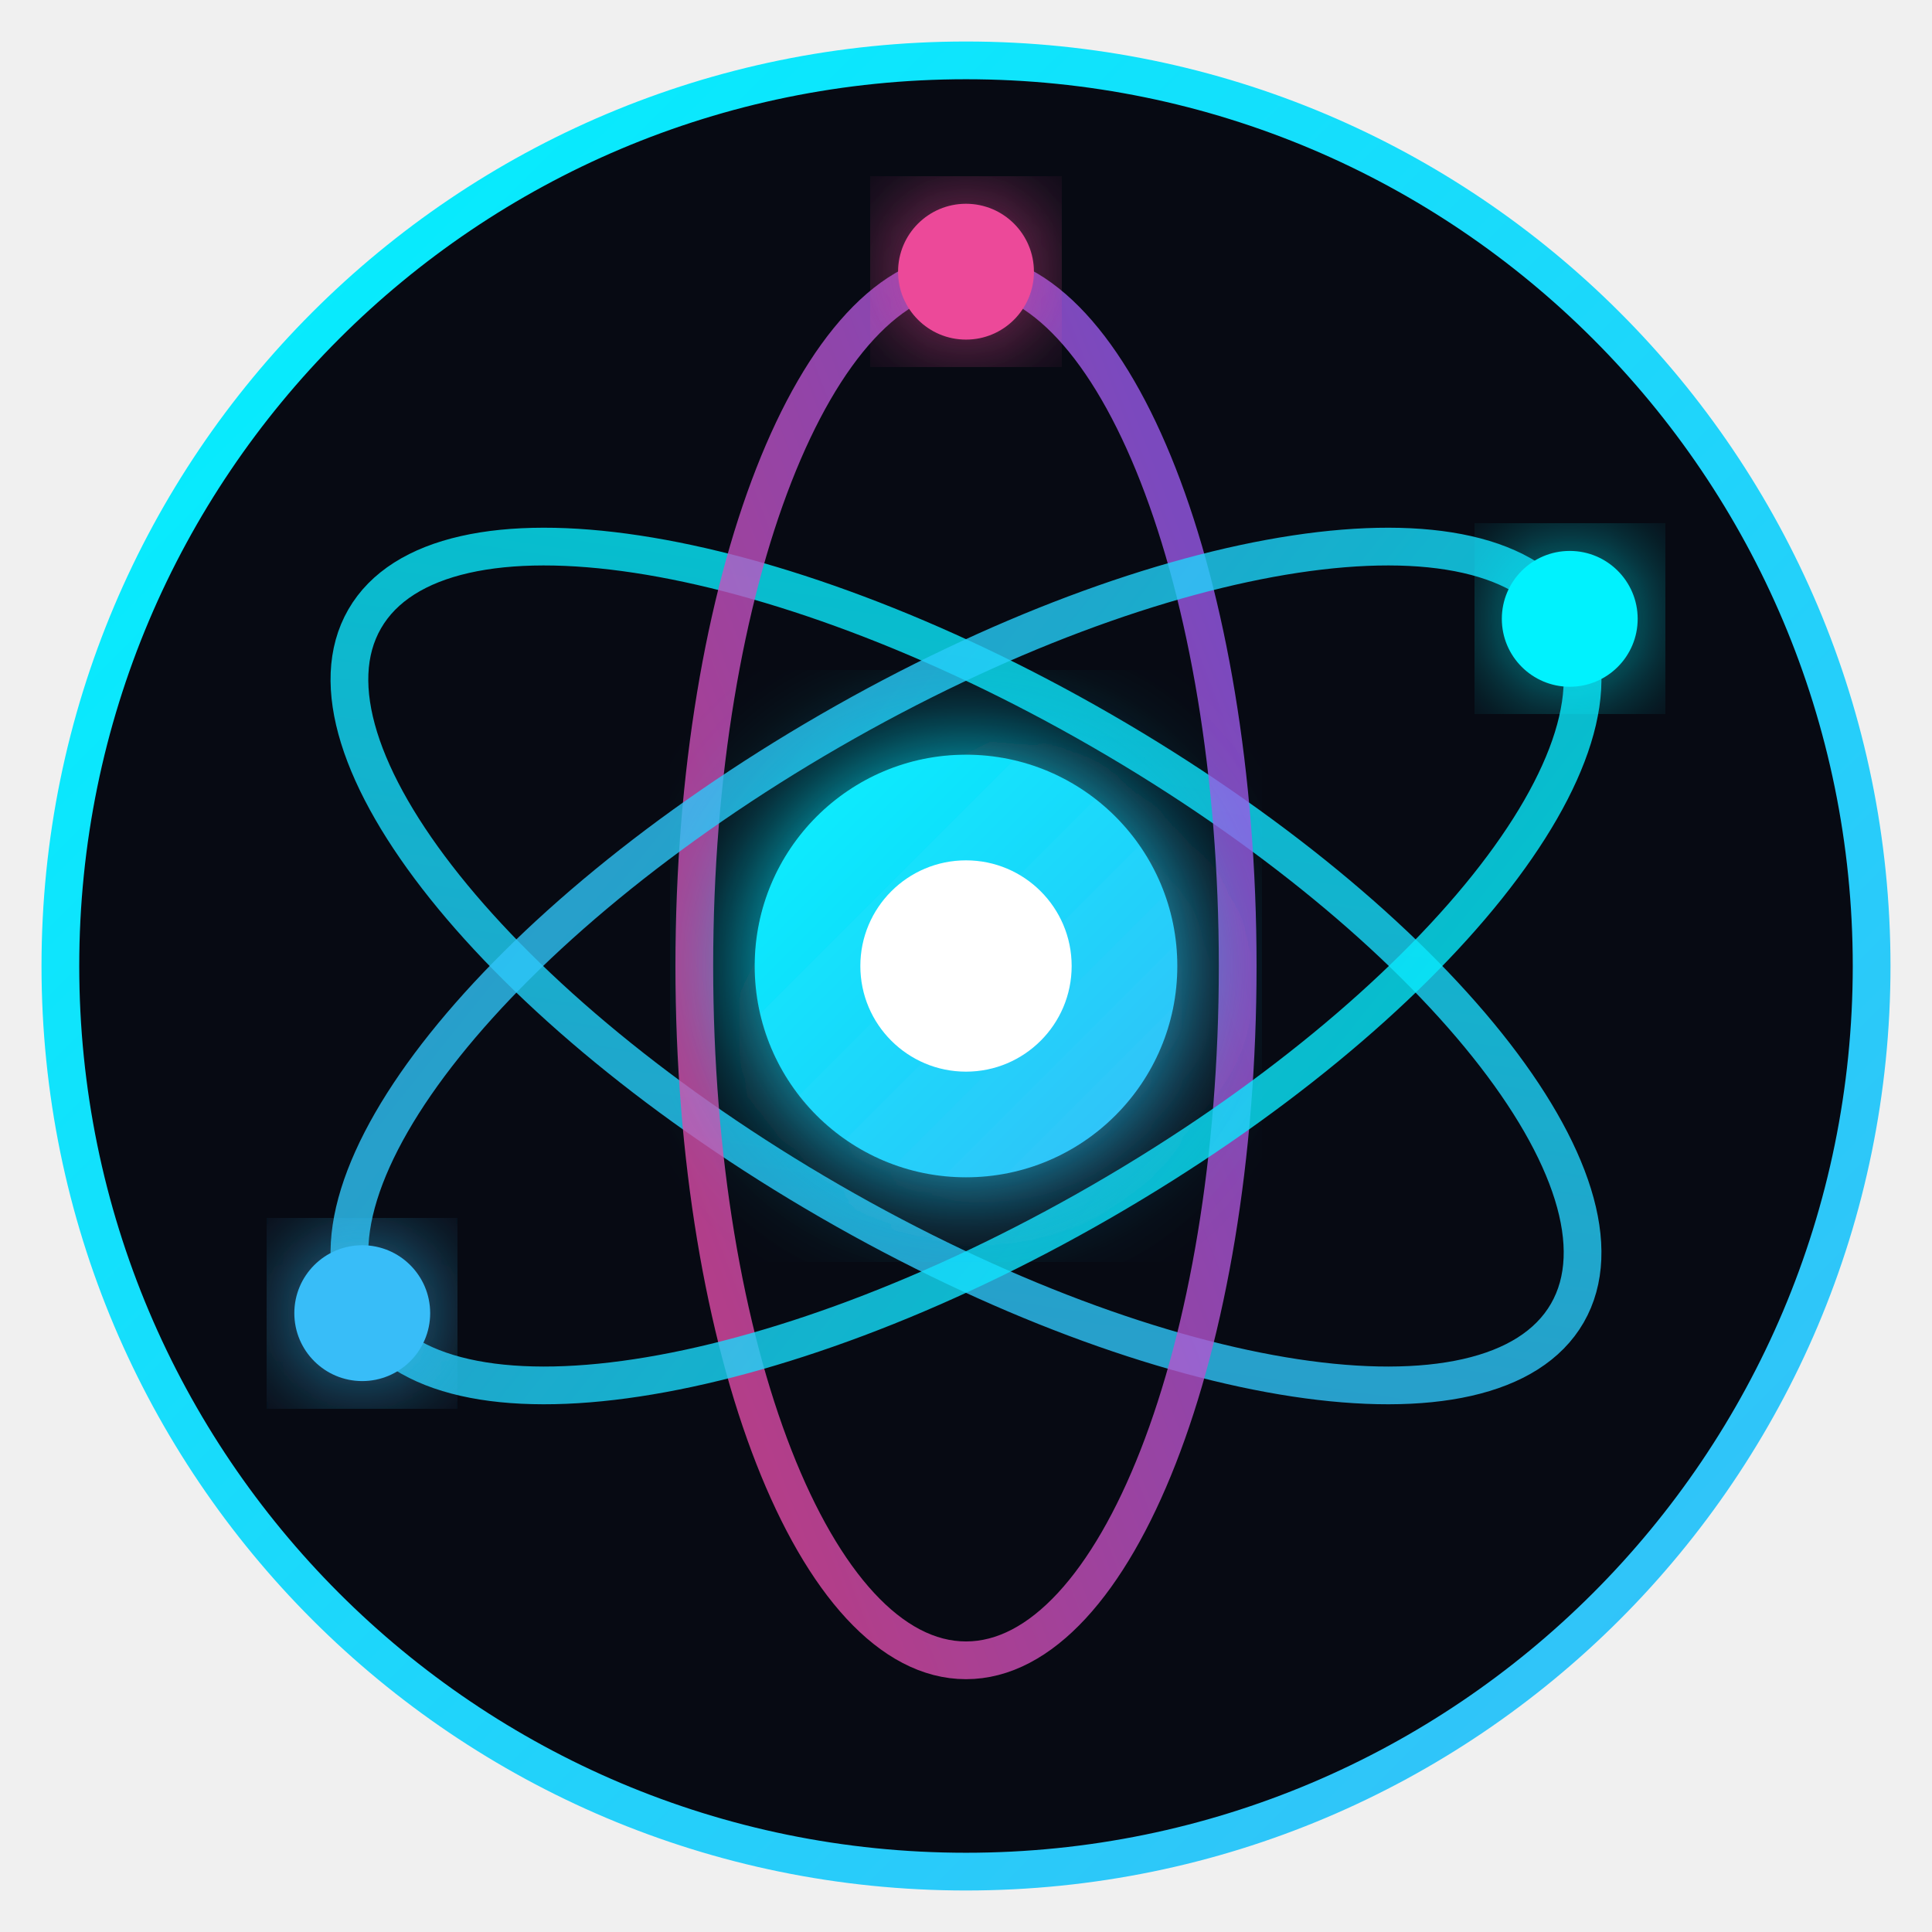
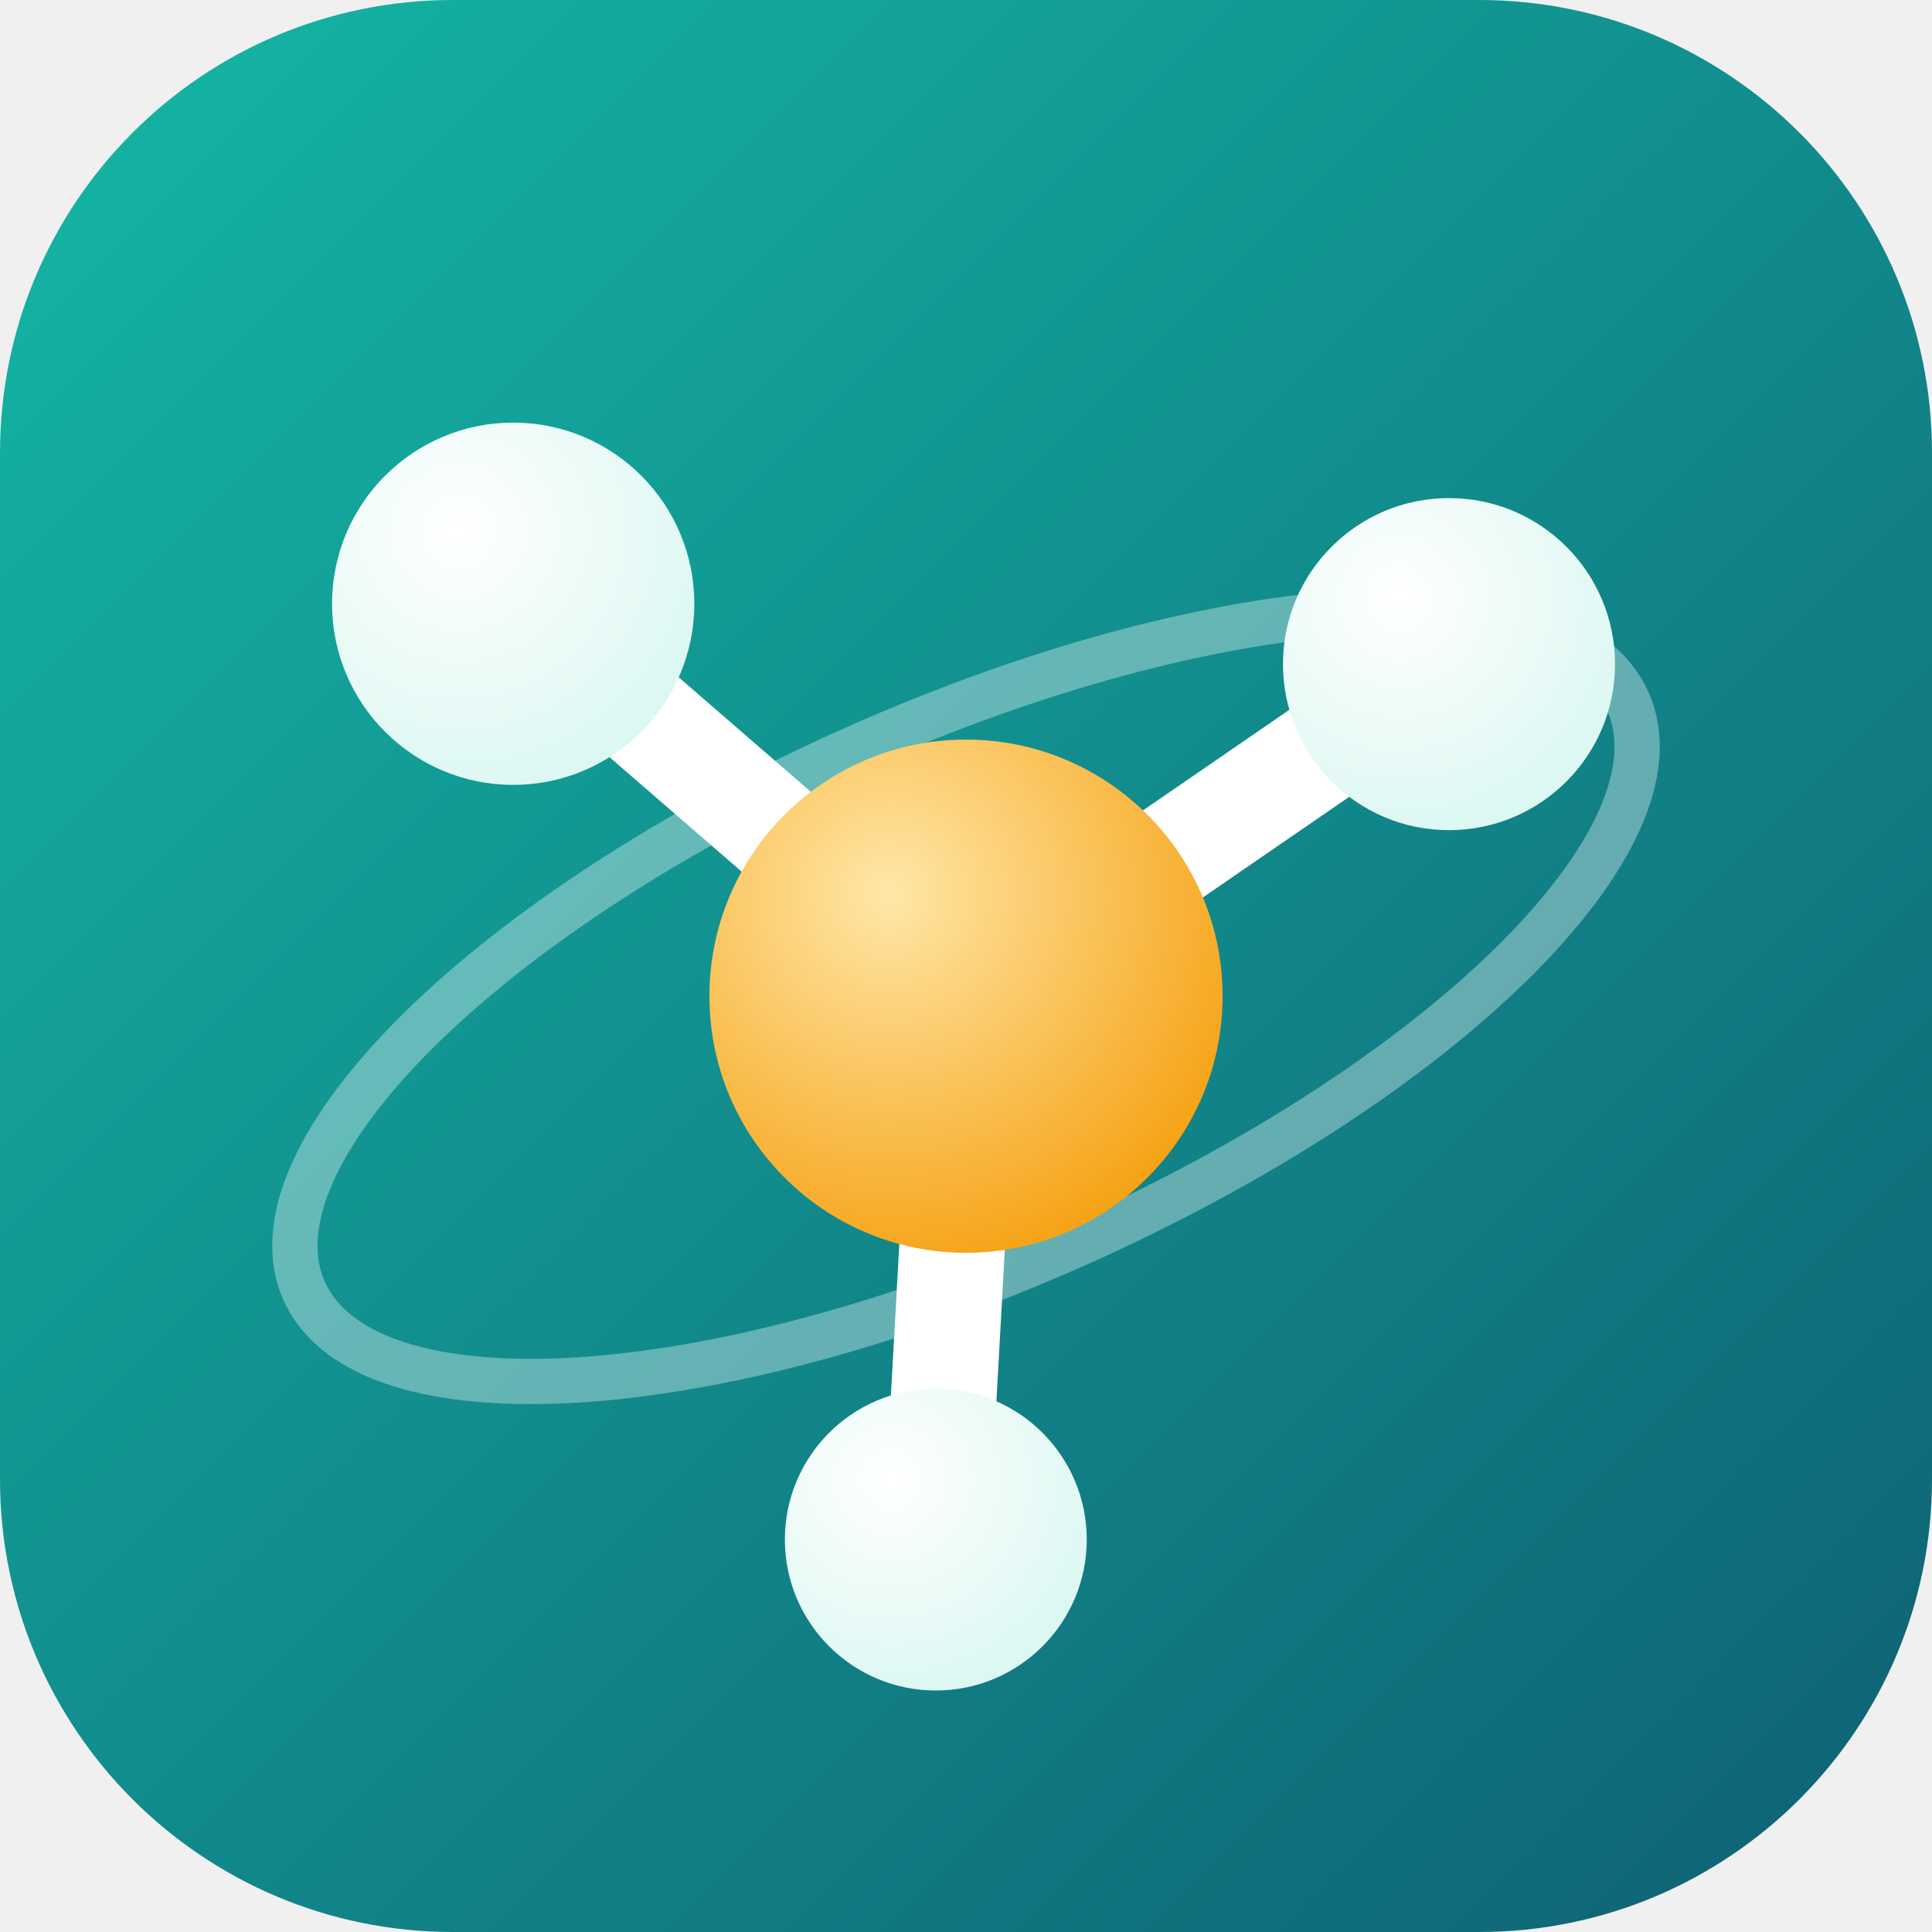
<svg xmlns="http://www.w3.org/2000/svg" viewBox="0 0 128 128" width="128" height="128">
  <defs>
-     <linearGradient id="cyanGrad" x1="0%" y1="0%" x2="100%" y2="100%">
-       <stop offset="0%" stop-color="#00f2fe" />
-       <stop offset="100%" stop-color="#38bdf8" />
+     <linearGradient id="bg" x1="0" y1="0" x2="1" y2="1">
+       <stop offset="0" stop-color="#14b8a6" />
+       <stop offset="1" stop-color="#0f5f73" />
    </linearGradient>
-     <linearGradient id="purpleGrad" x1="0%" y1="0%" x2="100%" y2="100%">
-       <stop offset="0%" stop-color="#8b5cf6" />
-       <stop offset="100%" stop-color="#ec4899" />
-     </linearGradient>
-     <filter id="glow" x="-20%" y="-20%" width="140%" height="140%">
-       <feGaussianBlur stdDeviation="4" result="blur" />
-       <feMerge>
-         <feMergeNode in="blur" />
-         <feMergeNode in="SourceGraphic" />
-       </feMerge>
-     </filter>
+     <radialGradient id="ball" cx="0.35" cy="0.3" r="0.8">
+       <stop offset="0" stop-color="#ffffff" />
+       <stop offset="1" stop-color="#d9f7f1" />
+     </radialGradient>
+     <radialGradient id="accent" cx="0.35" cy="0.3" r="0.8">
+       <stop offset="0" stop-color="#ffe7a8" />
+       <stop offset="1" stop-color="#f59e0b" />
+     </radialGradient>
  </defs>
-   <circle cx="64" cy="64" r="60" fill="#070a13" stroke="url(#cyanGrad)" stroke-width="2.5" />
-   <ellipse cx="64" cy="64" rx="46" ry="18" fill="none" stroke="url(#cyanGrad)" stroke-width="2.5" transform="rotate(30 64 64)" opacity="0.8" />
-   <ellipse cx="64" cy="64" rx="46" ry="18" fill="none" stroke="url(#purpleGrad)" stroke-width="2.5" transform="rotate(90 64 64)" opacity="0.8" />
-   <ellipse cx="64" cy="64" rx="46" ry="18" fill="none" stroke="url(#cyanGrad)" stroke-width="2.5" transform="rotate(150 64 64)" opacity="0.8" />
-   <circle cx="64" cy="64" r="14" fill="url(#cyanGrad)" filter="url(#glow)" />
-   <circle cx="64" cy="64" r="7" fill="#ffffff" />
-   <circle cx="104" cy="41" r="4.5" fill="#00f2fe" filter="url(#glow)" />
-   <circle cx="64" cy="18" r="4.5" fill="#ec4899" filter="url(#glow)" />
-   <circle cx="24" cy="87" r="4.5" fill="#38bdf8" filter="url(#glow)" />
+   <rect width="128" height="128" rx="30" fill="url(#bg)" />
+   <ellipse cx="64" cy="66" rx="48" ry="18" fill="none" stroke="#ffffff" stroke-opacity="0.35" stroke-width="3" transform="rotate(-24 64 66)" />
+   <g stroke="#ffffff" stroke-width="7" stroke-linecap="round">
+     <line x1="64" y1="66" x2="34" y2="40" />
+     <line x1="64" y1="66" x2="96" y2="44" />
+     <line x1="64" y1="66" x2="62" y2="102" />
+   </g>
+   <circle cx="64" cy="66" r="17" fill="url(#accent)" />
+   <circle cx="34" cy="40" r="12" fill="url(#ball)" />
+   <circle cx="96" cy="44" r="11" fill="url(#ball)" />
+   <circle cx="62" cy="102" r="10" fill="url(#ball)" />
</svg>
